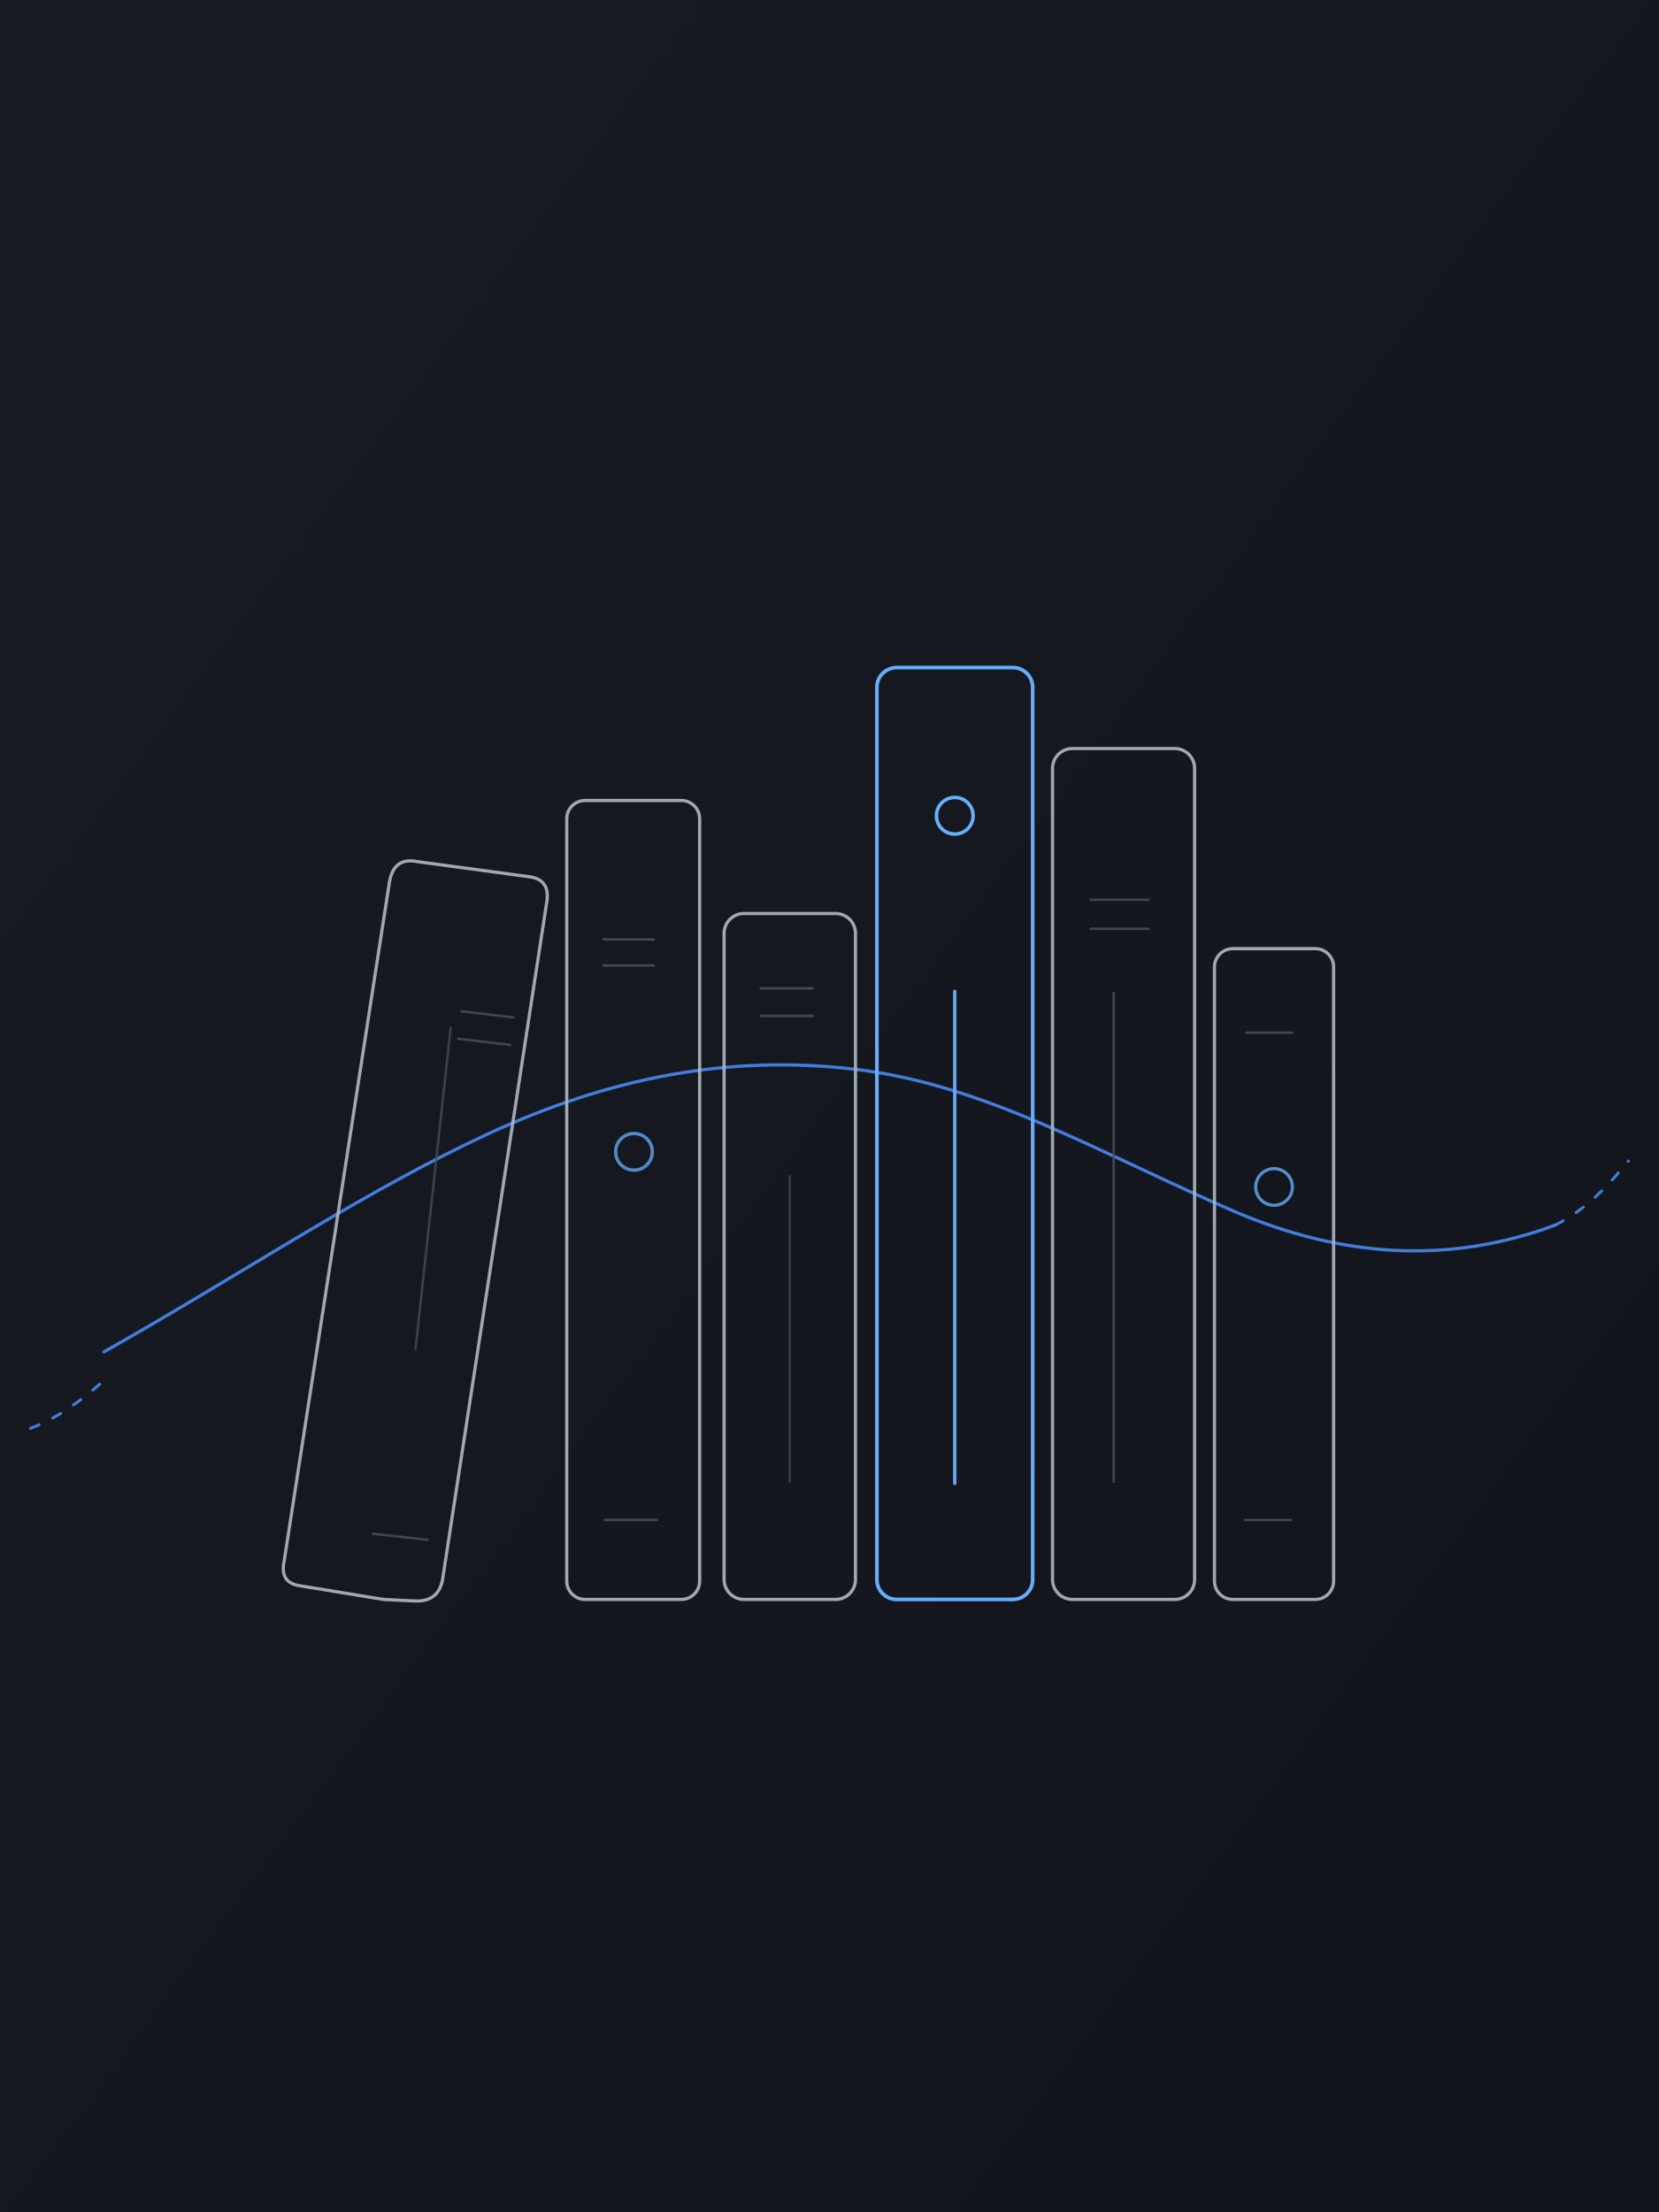
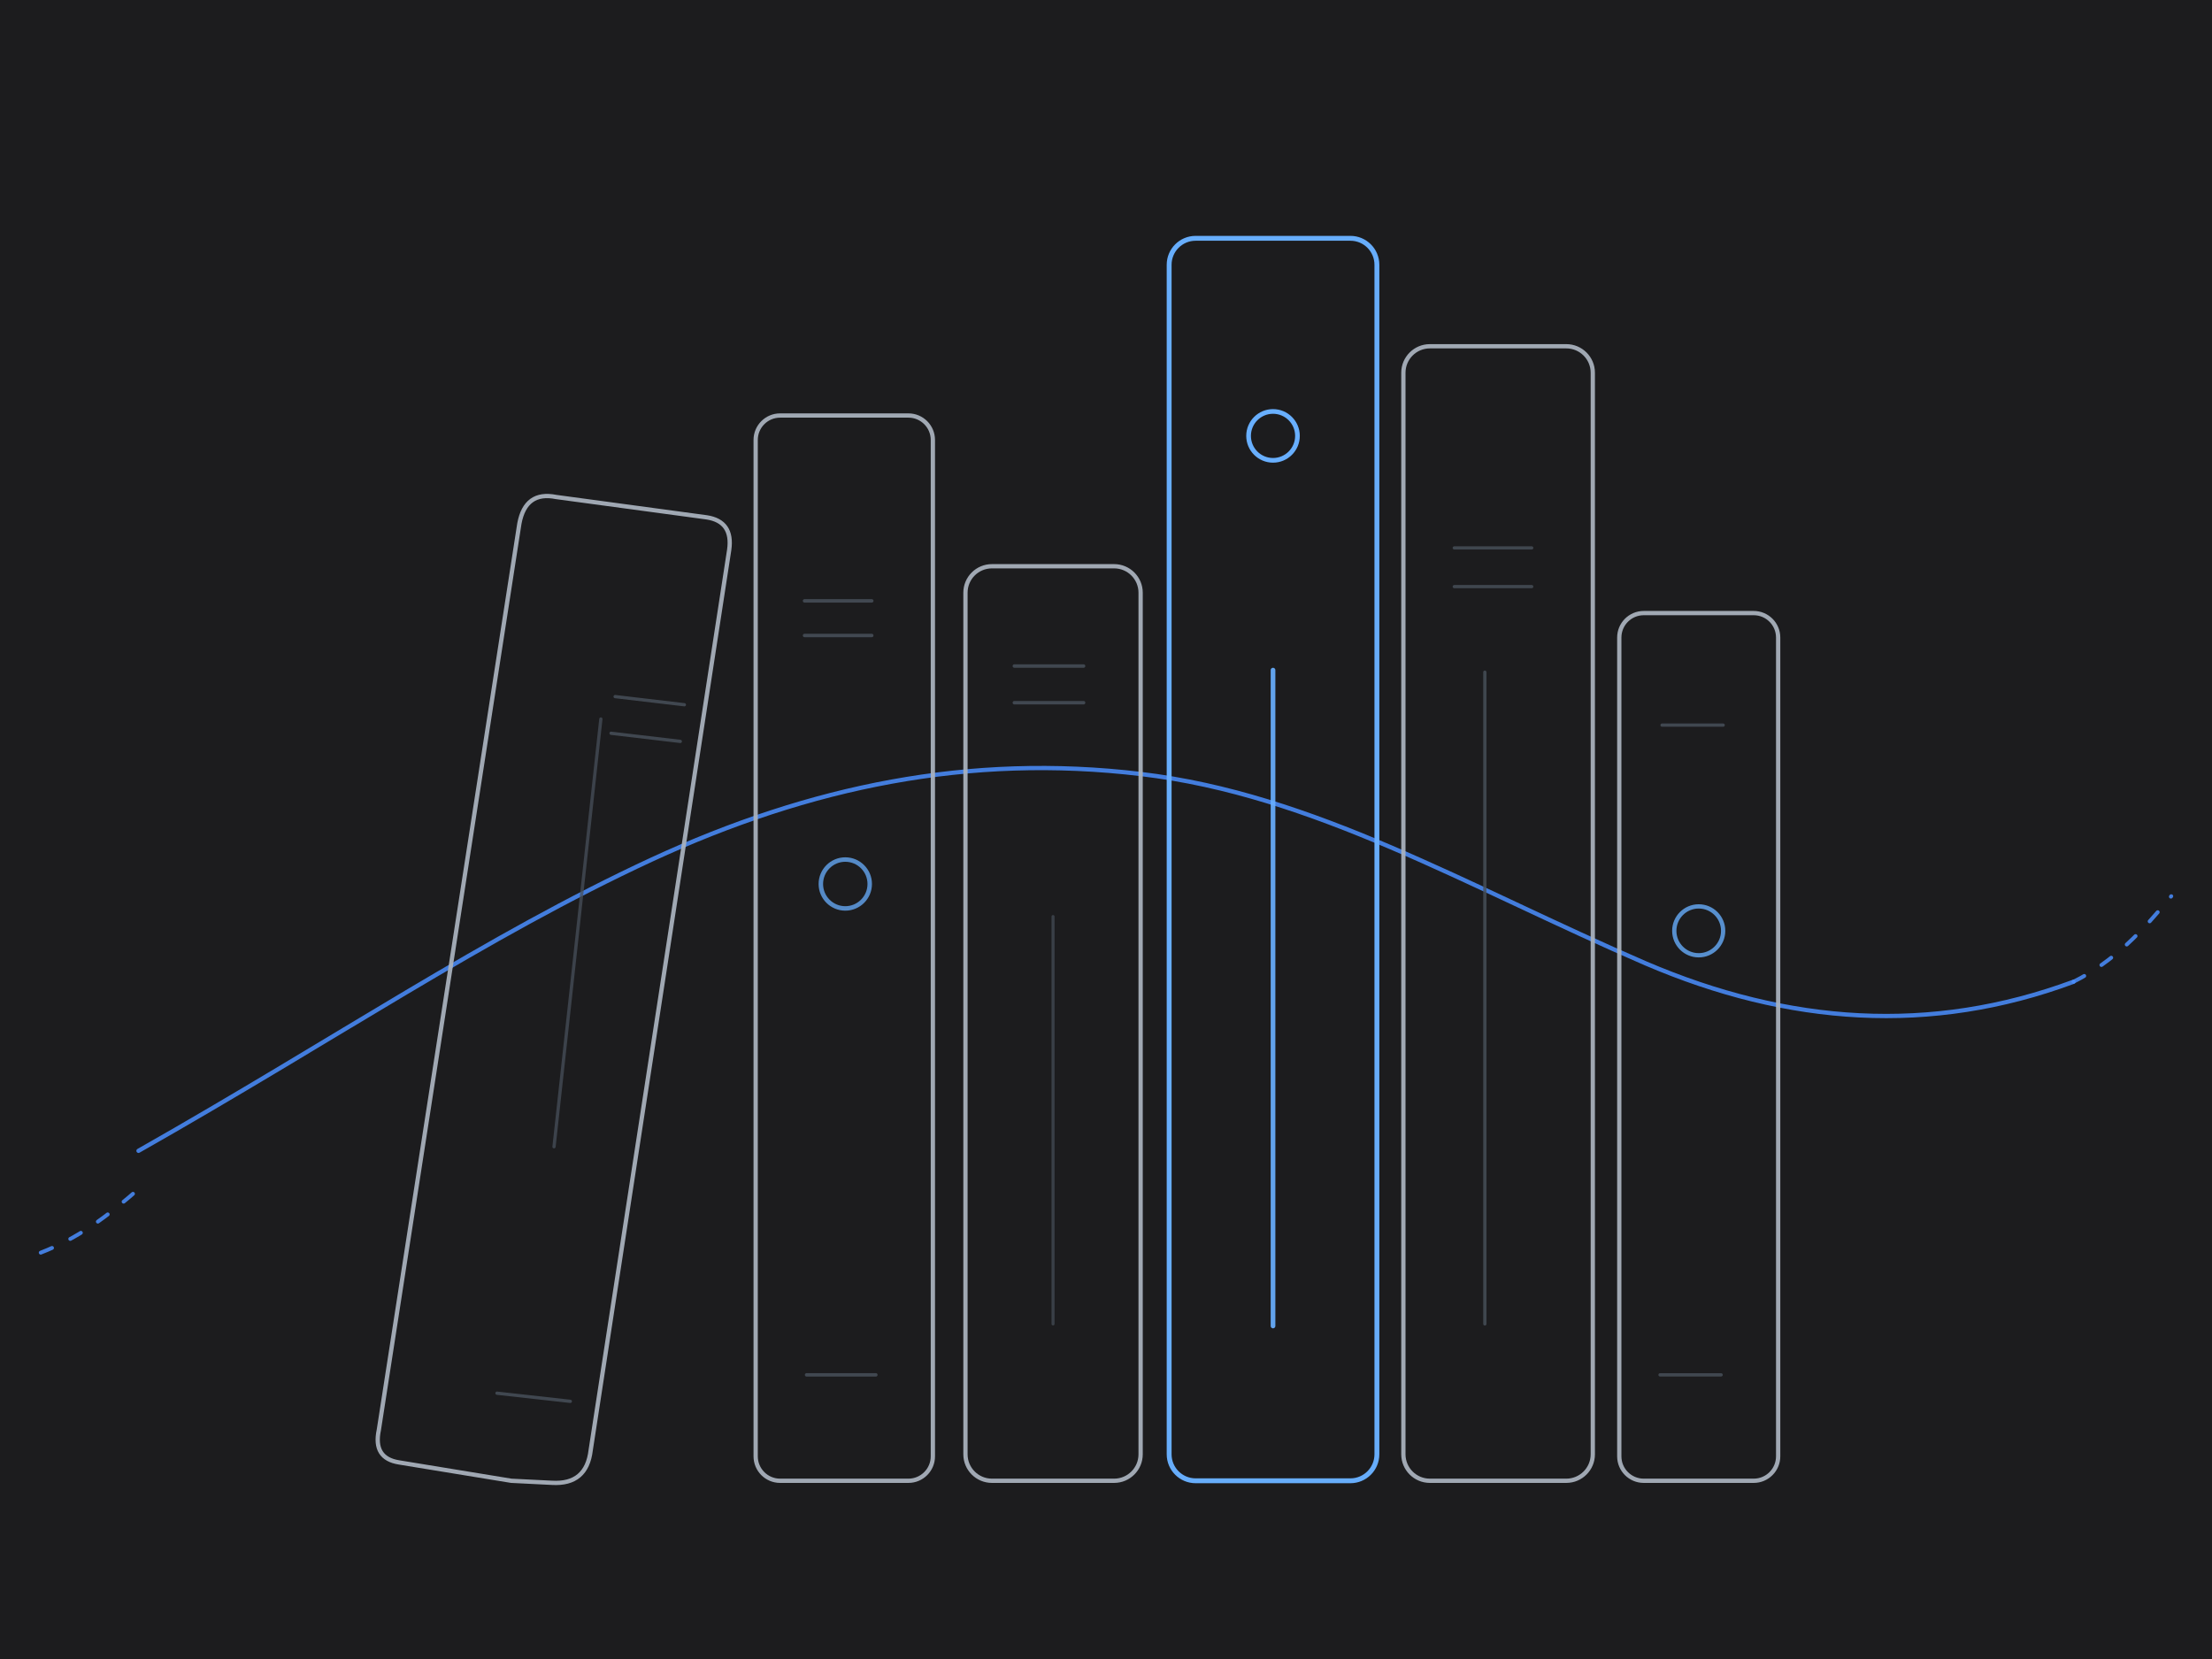
- <svg xmlns="http://www.w3.org/2000/svg" width="1086" height="1448" viewBox="0 0 1086 1448">
+ <svg xmlns="http://www.w3.org/2000/svg" width="1448" height="1086" viewBox="0 320 1086 814.5">
  <defs>
    <linearGradient id="bg" x1="0" y1="0" x2="1" y2="1">
-       <stop offset="0" stop-color="#181B21" />
-       <stop offset="1" stop-color="#11141A" />
+       <stop offset="0" stop-color="#1C1C1E" />
+       <stop offset="1" stop-color="#1C1C1E" />
    </linearGradient>
  </defs>
  <rect width="1086" height="1448" fill="url(#bg)" />
  <g fill="none" stroke-linecap="round" stroke-linejoin="round" vector-effect="non-scaling-stroke">
    <path d="M68 885            C165 830, 238 780, 320 742            C398 706, 476 690, 560 700            C645 710, 720 755, 808 793            C878 823, 948 828, 1018 802" stroke="#4A8EFF" stroke-width="2.1" opacity="0.85" />
    <path d="M20 935 C38 928, 52 918, 70 902" stroke="#4A8EFF" stroke-width="1.9" stroke-dasharray="6 10" opacity="0.85" />
    <path d="M1018 802 C1038 792, 1052 777, 1066 760" stroke="#4A8EFF" stroke-width="1.9" stroke-dasharray="6 10" opacity="0.85" />
    <path d="M251 1047            L196 1038            Q183 1036 186 1022            L255 577            Q258 561 273 564            L347 574            Q360 576 358 590            L290 1032            Q288 1049 271 1048            Z" stroke="#A9B2BE" stroke-width="2.1" opacity="0.93" />
    <path d="M272 883 L295 673" stroke="#474F59" stroke-width="1.6" opacity="0.75" />
    <path d="M302 662 L336 666 M300 680 L334 684 M244 1004 L280 1008" stroke="#474F59" stroke-width="1.6" opacity="0.85" />
    <rect x="371" y="524" width="87" height="523" rx="12" stroke="#A9B2BE" stroke-width="2.1" opacity="0.93" />
    <path d="M395 615 H428 M395 632 H428 M396 995 H430" stroke="#474F59" stroke-width="1.7" opacity="0.86" />
    <circle cx="415" cy="754" r="12" stroke="#68AFFF" stroke-width="2.2" opacity="0.75" />
    <rect x="474" y="598" width="86" height="449" rx="13" stroke="#A9B2BE" stroke-width="2.1" opacity="0.93" />
    <path d="M498 647 H532 M498 665 H532" stroke="#474F59" stroke-width="1.7" opacity="0.85" />
    <path d="M517 770 L517 970" stroke="#474F59" stroke-width="1.5" opacity="0.68" />
    <rect x="574" y="437" width="102" height="610" rx="13" stroke="#68AFFF" stroke-width="2.4" opacity="0.98" />
    <circle cx="625" cy="534" r="12" stroke="#68AFFF" stroke-width="2.3" />
    <path d="M625 649 L625 971" stroke="#68AFFF" stroke-width="2.3" opacity="0.92" />
    <rect x="689" y="490" width="93" height="557" rx="13" stroke="#A9B2BE" stroke-width="2.1" opacity="0.93" />
    <path d="M714 589 H752 M714 608 H752 M729 650 L729 970" stroke="#474F59" stroke-width="1.6" opacity="0.82" />
    <rect x="795" y="621" width="78" height="426" rx="12" stroke="#A9B2BE" stroke-width="2.1" opacity="0.93" />
    <path d="M816 676 H846 M815 995 H845" stroke="#474F59" stroke-width="1.6" opacity="0.85" />
    <circle cx="834" cy="777" r="12" stroke="#68AFFF" stroke-width="2.1" opacity="0.78" />
  </g>
</svg>
